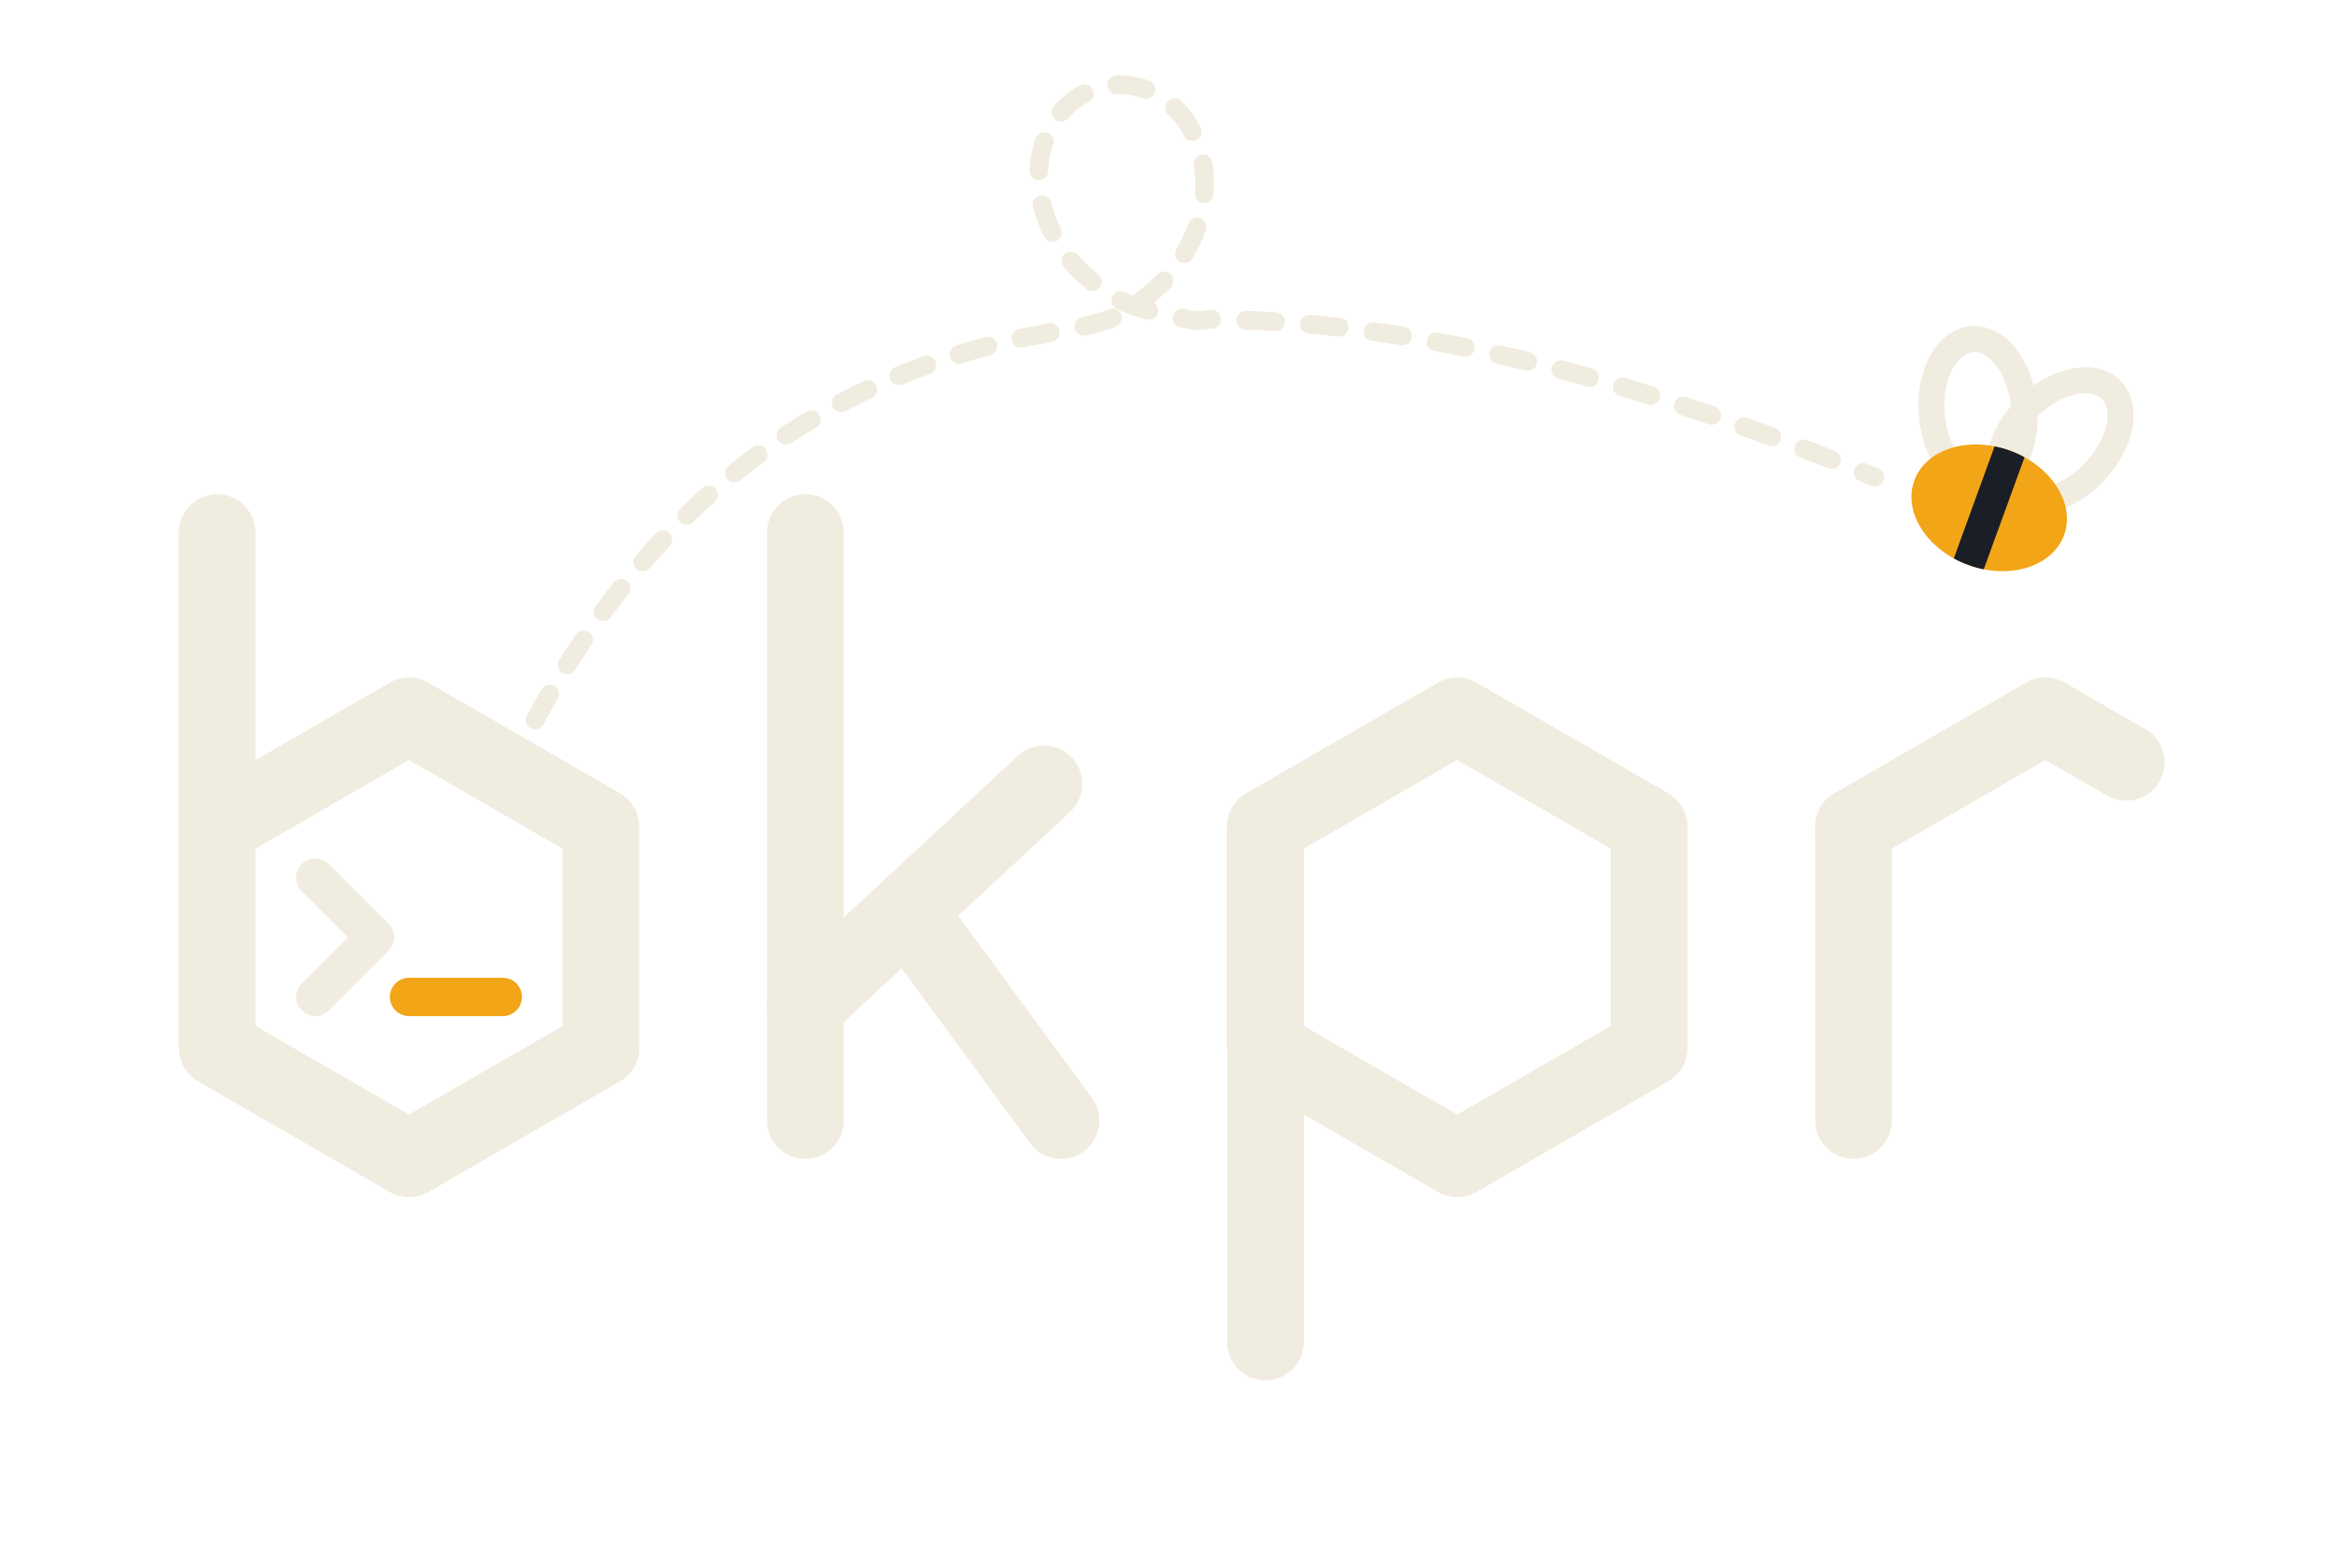
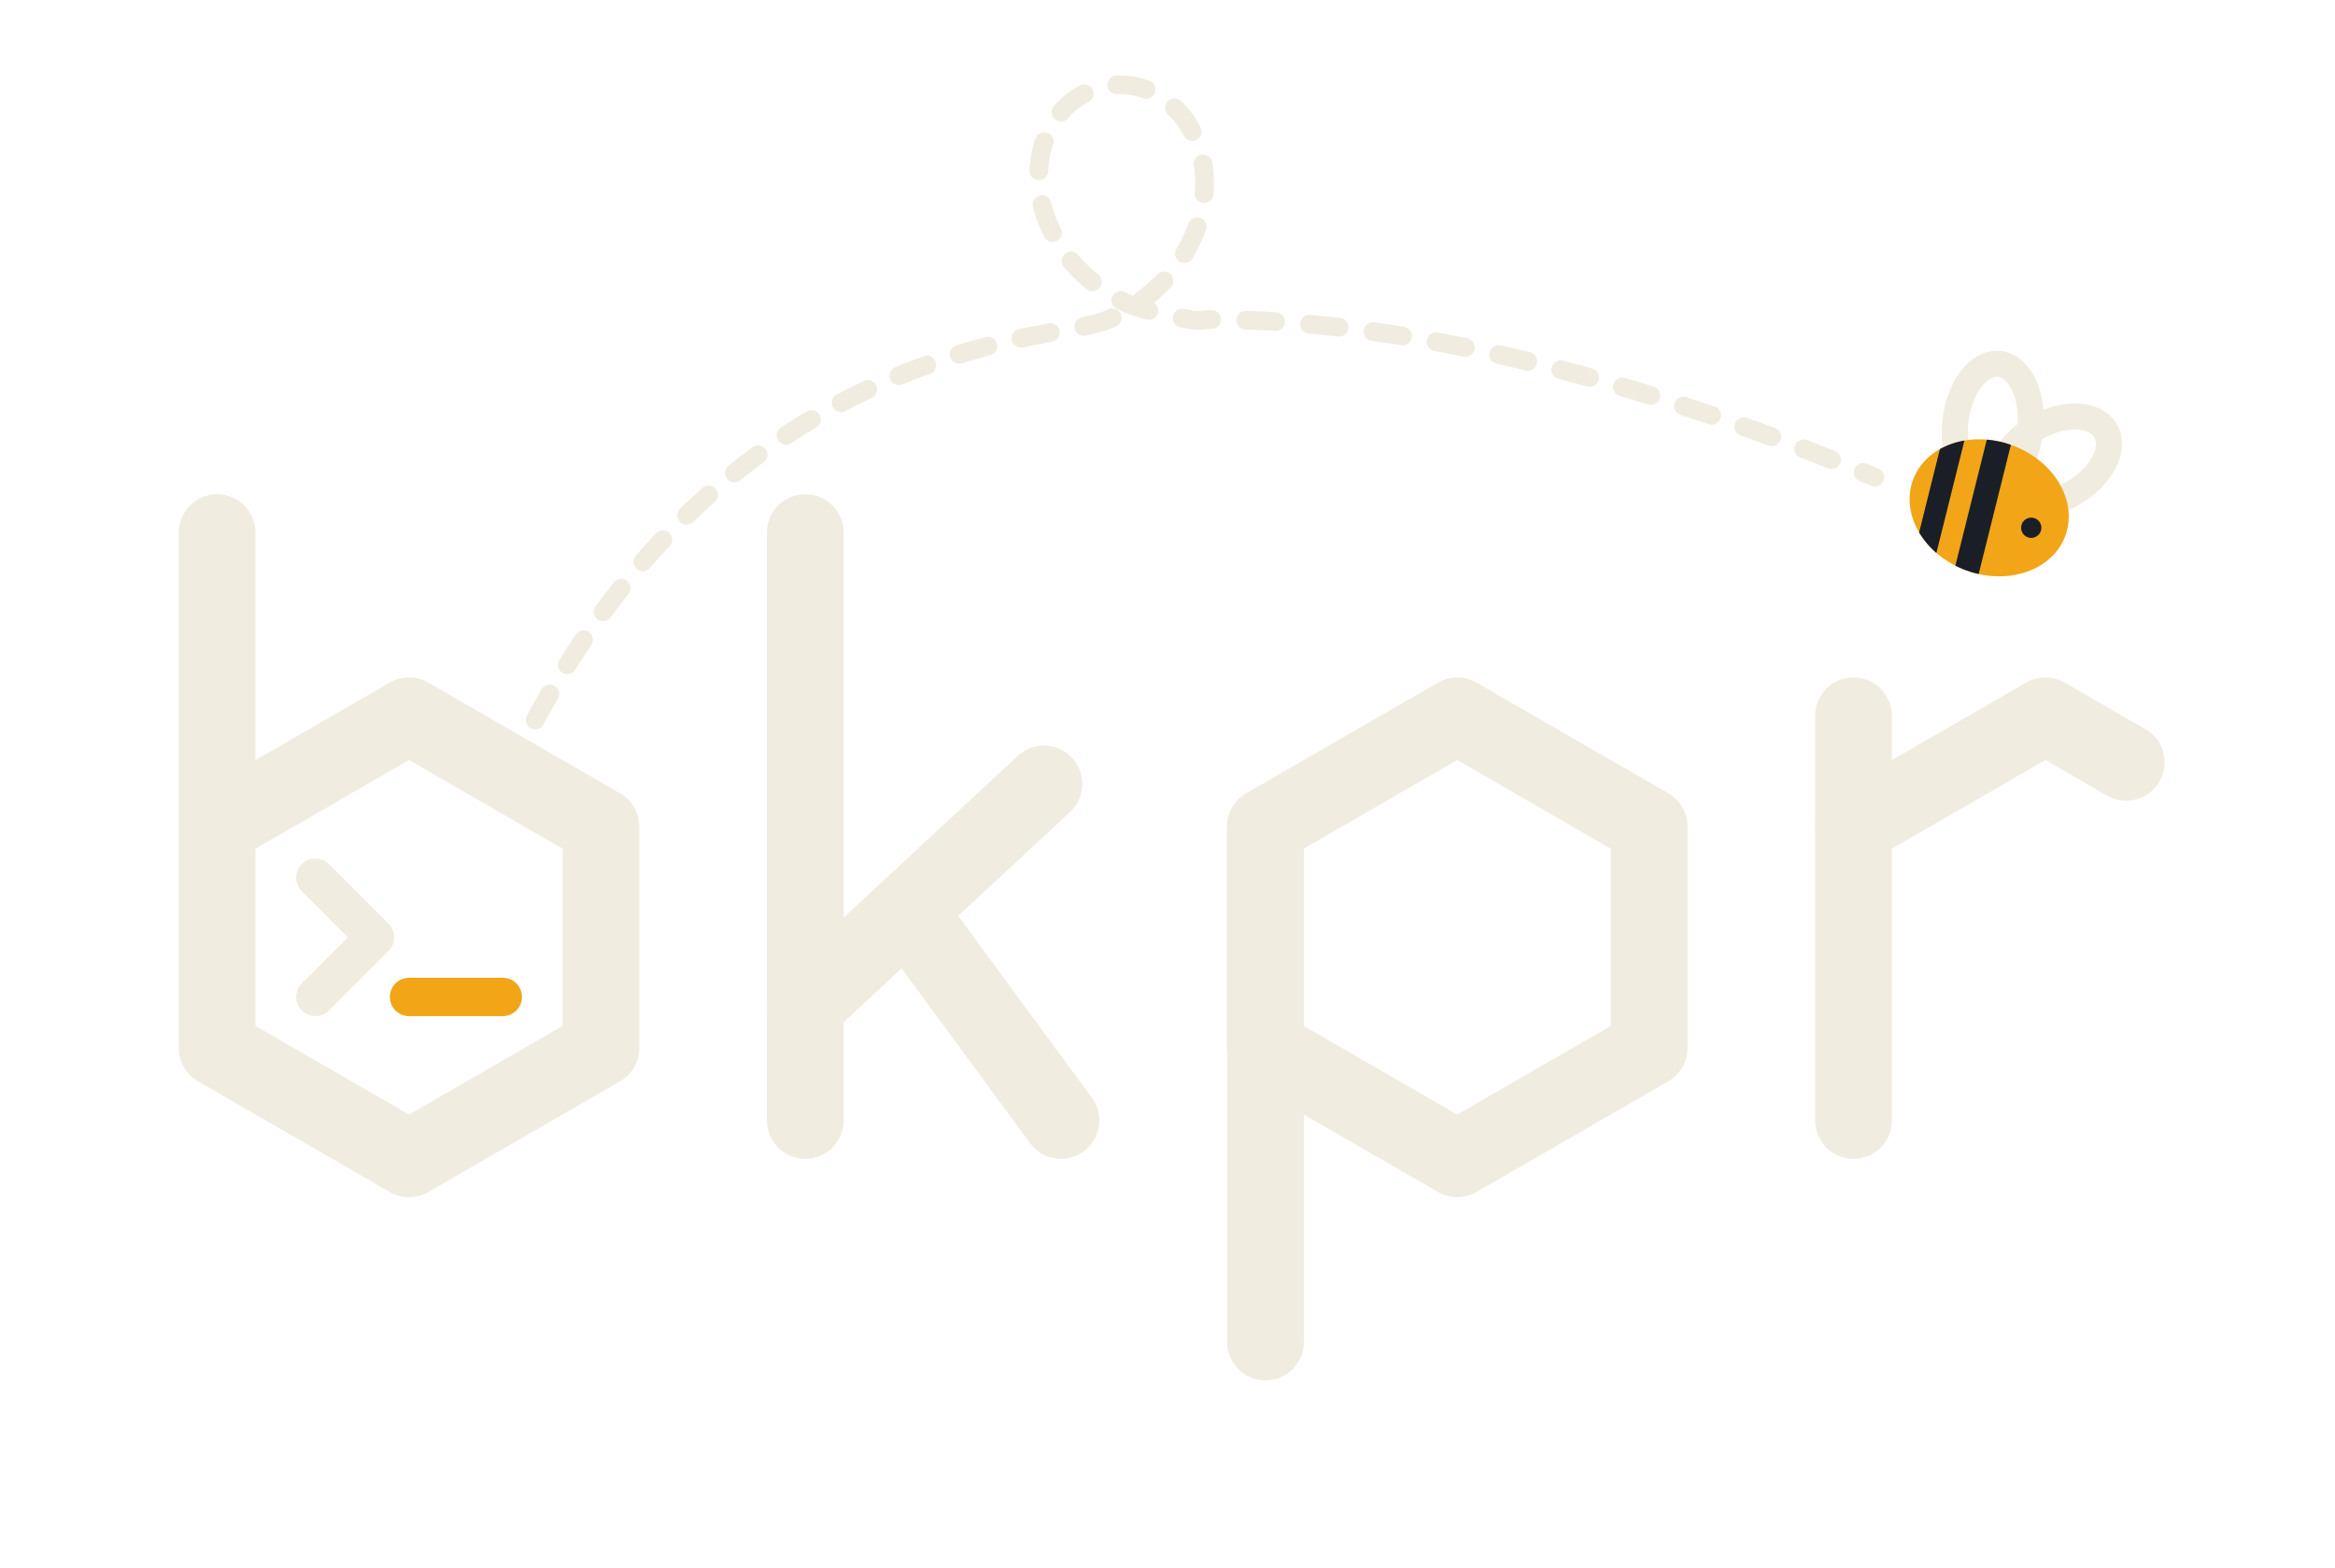
<svg xmlns="http://www.w3.org/2000/svg" viewBox="6 -48 274 184" width="548" height="368" role="img" aria-labelledby="title">
  <path d="M31.48 14.5 V75 L54 88 L76.52 75 V49 L54 36 L31.48 49" fill="none" stroke="#F1ECE0" stroke-width="9" stroke-linecap="round" stroke-linejoin="round" />
  <path d="M43 55 l7 7 l-7 7" fill="none" stroke="#F1ECE0" stroke-width="4.5" stroke-linecap="round" stroke-linejoin="round" />
  <path d="M54 69 H65" stroke="#F2A516" stroke-width="4.5" stroke-linecap="round" />
  <g fill="none" stroke="#F1ECE0" stroke-linecap="round" stroke-linejoin="round">
-     <path d="M100.5 14.5 V83.5 M154.5 49 V109.5 M223.5 49 V83.5" stroke-width="9" />
+     <path d="M100.5 14.5 V83.5 M154.5 49 V109.5 M223.5 36 V83.5" stroke-width="9" />
    <path d="M100.5 70 L128.5 44 M112.5 59 L130.5 83.5" stroke-width="9" />
    <polygon points="177,36 199.52,49 199.52,75 177,88 154.48,75 154.48,49" stroke-width="9" />
    <path d="M223.5 49 L246.02 36 L255.5 41.47" stroke-width="9" />
  </g>
  <path d="M68.8 36.5 C68.92 36.29 69.26 35.65 69.49 35.23 C69.72 34.81 69.96 34.4 70.19 33.98 C70.43 33.57 70.67 33.16 70.91 32.75 C71.15 32.35 71.39 31.94 71.63 31.54 C71.87 31.14 72.12 30.74 72.36 30.34 C72.61 29.94 72.86 29.55 73.11 29.16 C73.36 28.77 73.61 28.38 73.86 28 C74.11 27.61 74.37 27.23 74.63 26.85 C74.88 26.47 75.14 26.1 75.4 25.73 C75.66 25.35 75.92 24.98 76.19 24.61 C76.45 24.25 76.71 23.88 76.98 23.52 C77.25 23.16 77.52 22.8 77.79 22.45 C78.06 22.09 78.33 21.74 78.6 21.39 C78.88 21.04 79.15 20.69 79.43 20.34 C79.71 20 79.99 19.66 80.27 19.32 C80.55 18.98 80.83 18.65 81.12 18.31 C81.4 17.98 81.69 17.65 81.97 17.32 C82.26 17 82.55 16.67 82.84 16.35 C83.13 16.03 83.43 15.71 83.72 15.4 C84.02 15.08 84.31 14.77 84.61 14.46 C84.91 14.15 85.21 13.84 85.51 13.54 C85.81 13.23 86.12 12.93 86.42 12.63 C86.73 12.34 87.03 12.04 87.34 11.75 C87.65 11.46 87.96 11.17 88.27 10.88 C88.58 10.59 88.9 10.31 89.21 10.03 C89.53 9.75 89.85 9.47 90.16 9.19 C90.48 8.92 90.8 8.65 91.13 8.38 C91.45 8.11 91.77 7.84 92.1 7.58 C92.42 7.31 92.75 7.05 93.08 6.8 C93.41 6.54 93.74 6.28 94.07 6.03 C94.41 5.78 94.74 5.53 95.08 5.28 C95.41 5.04 95.75 4.79 96.09 4.55 C96.43 4.31 96.77 4.08 97.12 3.84 C97.46 3.61 97.8 3.37 98.15 3.14 C98.5 2.92 98.85 2.69 99.2 2.47 C99.55 2.24 99.9 2.02 100.25 1.8 C100.61 1.59 100.96 1.37 101.32 1.16 C101.67 0.95 102.03 0.74 102.39 0.53 C102.75 0.33 103.12 0.13 103.48 -0.07 C103.84 -0.27 104.21 -0.47 104.58 -0.67 C104.95 -0.86 105.31 -1.05 105.69 -1.24 C106.06 -1.43 106.43 -1.62 106.8 -1.8 C107.18 -1.98 107.55 -2.16 107.93 -2.34 C108.31 -2.52 108.69 -2.69 109.07 -2.86 C109.45 -3.03 109.83 -3.2 110.22 -3.37 C110.6 -3.53 110.99 -3.7 111.38 -3.86 C111.77 -4.02 112.16 -4.17 112.55 -4.33 C112.94 -4.48 113.33 -4.63 113.73 -4.78 C114.12 -4.93 114.52 -5.07 114.92 -5.22 C115.32 -5.36 115.72 -5.5 116.12 -5.64 C116.52 -5.77 116.93 -5.91 117.33 -6.04 C117.74 -6.17 118.14 -6.3 118.55 -6.42 C118.96 -6.55 119.37 -6.67 119.78 -6.79 C120.2 -6.91 120.61 -7.02 121.03 -7.14 C121.44 -7.25 121.86 -7.36 122.28 -7.47 C122.7 -7.58 123.12 -7.68 123.54 -7.79 C123.97 -7.89 124.39 -7.99 124.82 -8.08 C125.24 -8.18 125.67 -8.27 126.1 -8.37 C126.53 -8.46 126.96 -8.54 127.4 -8.63 C127.83 -8.71 127.19 -8.54 128.7 -8.87 C130.21 -9.21 134.09 -9.61 136.43 -10.66 C138.77 -11.71 141.06 -13.39 142.74 -15.19 C144.43 -17 145.78 -19.34 146.53 -21.52 C147.29 -23.7 147.5 -26.19 147.25 -28.27 C147 -30.34 146.13 -32.45 145.04 -33.98 C143.95 -35.5 142.29 -36.77 140.69 -37.42 C139.1 -38.07 137.11 -38.23 135.48 -37.86 C133.84 -37.49 132.07 -36.52 130.86 -35.23 C129.64 -33.94 128.6 -32.05 128.18 -30.13 C127.76 -28.21 127.76 -25.83 128.34 -23.72 C128.91 -21.6 130.07 -19.28 131.61 -17.44 C133.16 -15.61 135.32 -13.85 137.6 -12.7 C139.88 -11.56 143.53 -10.93 145.28 -10.56 C147.02 -10.2 147.35 -10.52 148.06 -10.51 C148.77 -10.49 149.03 -10.5 149.52 -10.49 C150.01 -10.48 150.5 -10.47 150.99 -10.46 C151.48 -10.45 151.98 -10.43 152.47 -10.41 C152.97 -10.4 153.46 -10.37 153.96 -10.35 C154.46 -10.32 154.96 -10.3 155.47 -10.27 C155.97 -10.24 156.47 -10.2 156.98 -10.17 C157.48 -10.13 157.99 -10.09 158.5 -10.05 C159.01 -10.01 159.52 -9.96 160.03 -9.92 C160.55 -9.87 161.06 -9.82 161.58 -9.76 C162.09 -9.71 162.61 -9.65 163.13 -9.6 C163.65 -9.54 164.17 -9.47 164.7 -9.41 C165.22 -9.34 165.74 -9.28 166.27 -9.21 C166.8 -9.13 167.33 -9.06 167.86 -8.98 C168.39 -8.91 168.92 -8.83 169.45 -8.75 C169.99 -8.66 170.52 -8.58 171.06 -8.49 C171.6 -8.4 172.13 -8.31 172.68 -8.22 C173.22 -8.12 173.76 -8.03 174.3 -7.93 C174.85 -7.83 175.39 -7.73 175.94 -7.62 C176.49 -7.52 177.04 -7.41 177.59 -7.3 C178.14 -7.19 178.69 -7.07 179.24 -6.96 C179.8 -6.84 180.36 -6.72 180.91 -6.6 C181.47 -6.47 182.03 -6.35 182.59 -6.22 C183.15 -6.09 183.72 -5.96 184.28 -5.83 C184.85 -5.69 185.41 -5.56 185.98 -5.42 C186.55 -5.28 187.12 -5.13 187.69 -4.99 C188.26 -4.84 188.84 -4.69 189.41 -4.54 C189.99 -4.39 190.56 -4.24 191.14 -4.08 C191.72 -3.92 192.3 -3.76 192.88 -3.6 C193.47 -3.44 194.05 -3.27 194.63 -3.1 C195.22 -2.93 195.81 -2.76 196.4 -2.59 C196.99 -2.41 197.58 -2.23 198.17 -2.05 C198.76 -1.87 199.36 -1.69 199.95 -1.51 C200.55 -1.32 201.15 -1.13 201.74 -0.94 C202.34 -0.75 202.95 -0.55 203.55 -0.35 C204.15 -0.16 204.76 0.04 205.36 0.25 C205.97 0.45 206.58 0.66 207.19 0.86 C207.8 1.07 208.41 1.29 209.02 1.5 C209.63 1.72 210.25 1.93 210.87 2.15 C211.48 2.37 212.1 2.6 212.72 2.82 C213.34 3.05 213.96 3.28 214.59 3.51 C215.21 3.74 215.84 3.98 216.46 4.22 C217.09 4.45 217.72 4.69 218.35 4.94 C218.98 5.18 219.61 5.43 220.25 5.68 C220.88 5.93 221.52 6.18 222.15 6.43 C222.79 6.69 223.43 6.95 224.07 7.21 C224.71 7.47 225.68 7.87 226 8" fill="none" stroke="#F1ECE0" stroke-width="2.2" stroke-dasharray="3.5 4" stroke-linecap="round" />
  <g transform="translate(240 10) rotate(20) scale(1.7)">
    <g fill="none" stroke="#F1ECE0" stroke-width="1.8">
-       <ellipse cx="-3" cy="-5" rx="3.2" ry="5" transform="rotate(-25 -3 -5)" />
-       <ellipse cx="3" cy="-5" rx="3.2" ry="5" transform="rotate(25 3 -5)" />
+       <ellipse cx="-1.7" cy="-4.4" rx="2.6" ry="4.3" transform="rotate(-14 -1.7 -4.4)" />
+       <ellipse cx="3.1" cy="-3.6" rx="2.6" ry="4.1" transform="rotate(40 3.1 -3.6)" />
    </g>
    <clipPath id="bee-body">
-       <ellipse cx="0" cy="1" rx="5.5" ry="4.2" />
+       <ellipse cx="0" cy="1" rx="5.6" ry="4.6" />
    </clipPath>
-     <ellipse cx="0" cy="1" rx="5.5" ry="4.2" fill="#F2A516" />
-     <rect x="-1.1" y="-4" width="2.2" height="10" fill="#1A1E26" clip-path="url(#bee-body)" />
+     <ellipse cx="0" cy="1" rx="5.6" ry="4.6" fill="#F2A516" />
+     <g fill="#1A1E26" clip-path="url(#bee-body)">
+       <rect x="-4.3" y="-5" width="1.5" height="12" transform="rotate(-6 -3.55 1)" />
+       <rect x="-1.3" y="-5" width="1.7" height="12" transform="rotate(-6 -0.45 1)" />
+     </g>
+     <circle cx="3.2" cy="1.3" r="0.7" fill="#1A1E26" />
  </g>
</svg>
